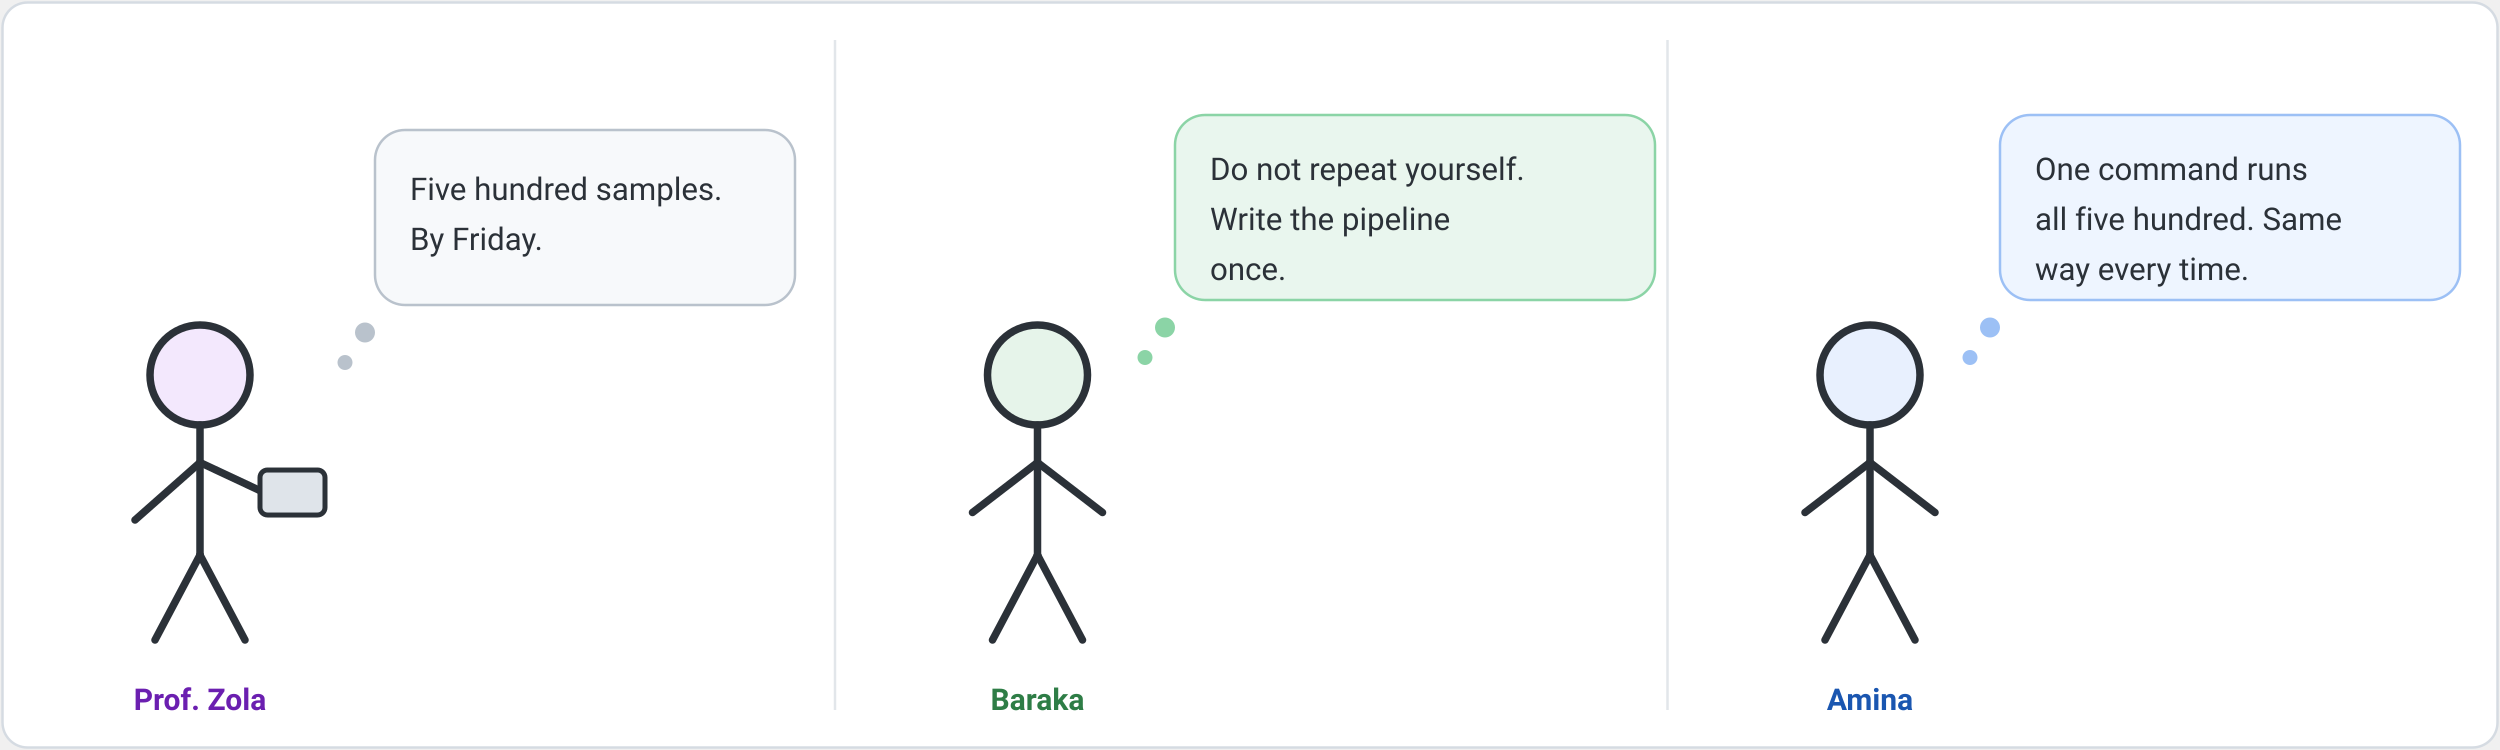
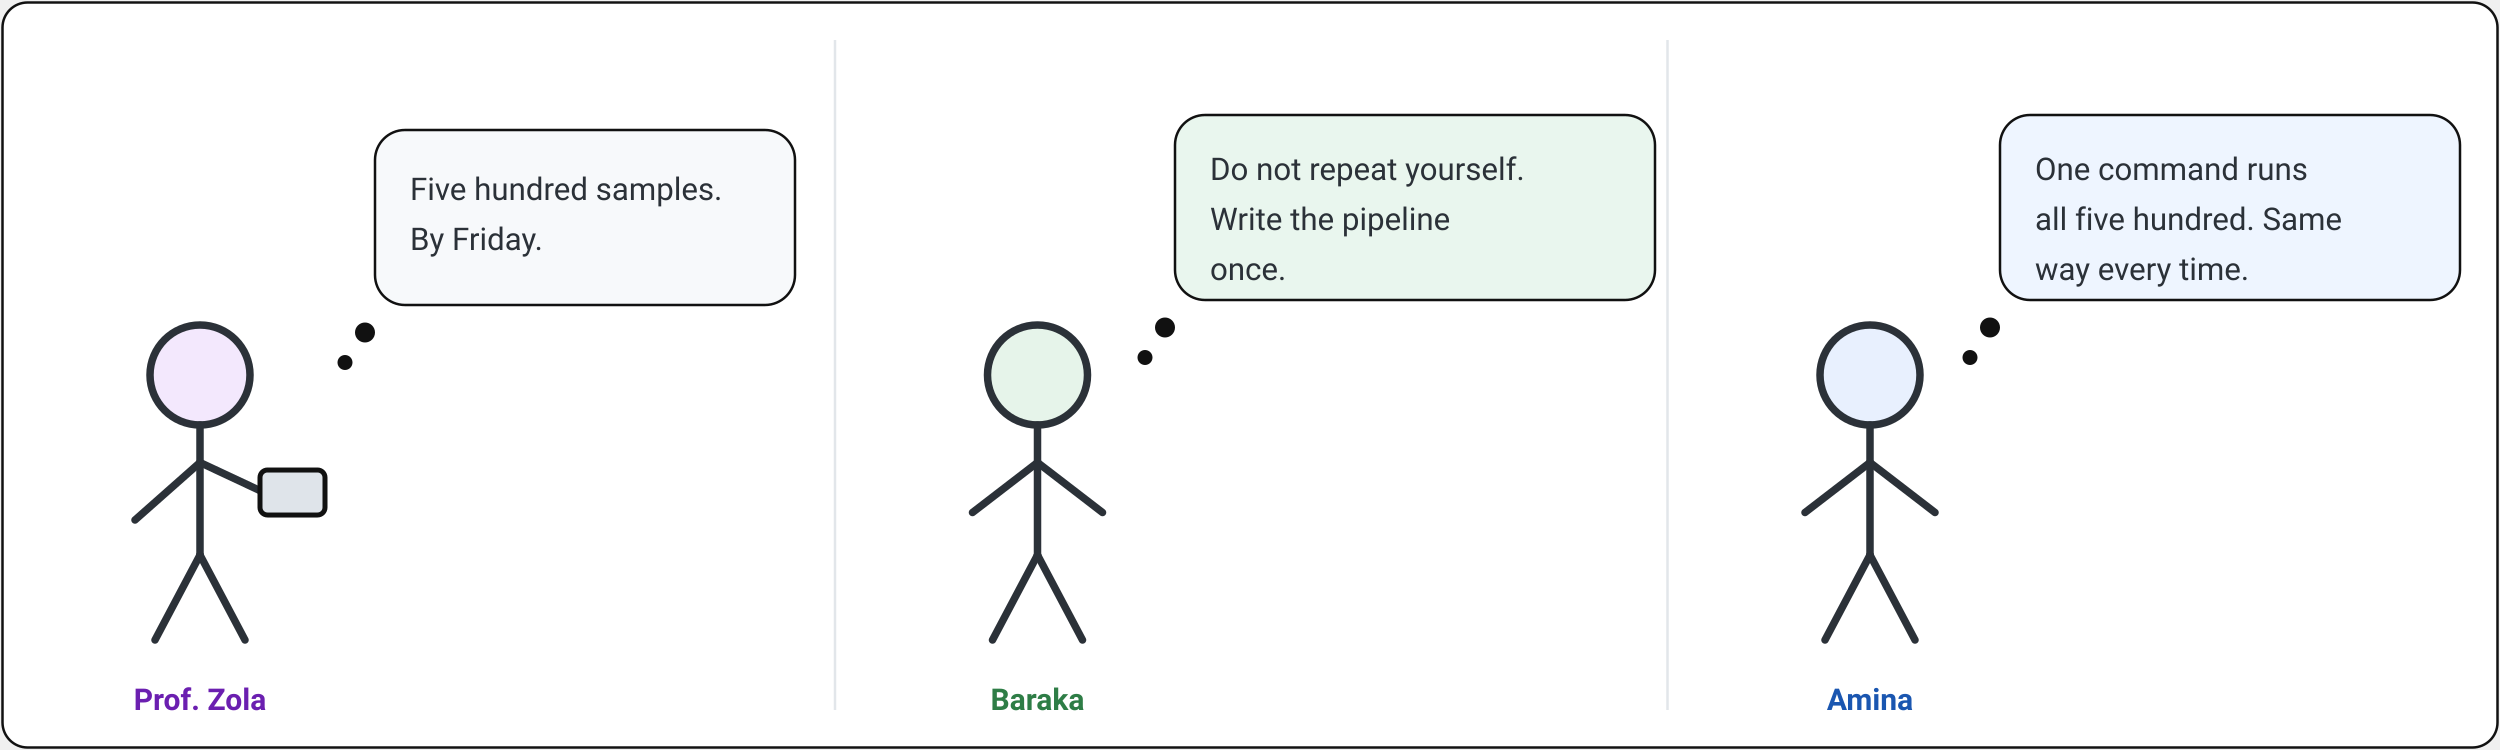
<svg xmlns="http://www.w3.org/2000/svg" viewBox="0 0 1000 300" font-family="-apple-system, Segoe UI, Roboto, Helvetica, Arial, sans-serif" role="img" aria-label="Three-panel stick-figure comic. Prof. Zola demands five hundred samples by Friday. Baraka, the programmer, says do not repeat yourself, write the pipeline once. Amina realises one command can run all five hundred, the same way every time.">
-   <rect x="1" y="1" width="998" height="298" rx="10" fill="#ffffff" stroke="#d5dbe2" />
+   <rect x="1" y="1" width="998" height="298" rx="10" fill="#ffffff" stroke="#111111" />
  <line x1="334" y1="16" x2="334" y2="284" stroke="#e2e6ea" />
  <line x1="667" y1="16" x2="667" y2="284" stroke="#e2e6ea" />
  <g stroke="#2b3138" stroke-width="3" fill="none" stroke-linecap="round">
    <circle cx="80" cy="150" r="20" fill="#f3e8fd" />
    <line x1="80" y1="170" x2="80" y2="222" />
    <line x1="80" y1="185" x2="54" y2="208" />
    <line x1="80" y1="185" x2="112" y2="200" />
    <line x1="80" y1="222" x2="62" y2="256" />
    <line x1="80" y1="222" x2="98" y2="256" />
  </g>
-   <rect x="104" y="188" width="26" height="18" rx="3" fill="#dfe4ea" stroke="#2b3138" stroke-width="2" />
+   <rect x="104" y="188" width="26" height="18" rx="3" fill="#dfe4ea" stroke="#111111" stroke-width="2" />
  <text x="80" y="284" text-anchor="middle" font-size="12" font-weight="700" fill="#6b1fb0">Prof. Zola</text>
  <g>
-     <rect x="150" y="52" width="168" height="70" rx="12" fill="#f7f9fb" stroke="#b9c2cc" />
-     <circle cx="146" cy="133" r="4" fill="#b9c2cc" />
-     <circle cx="138" cy="145" r="3" fill="#b9c2cc" />
+     <rect x="150" y="52" width="168" height="70" rx="12" fill="#f7f9fb" stroke="#111111" />
+     <circle cx="146" cy="133" r="4" fill="#111111" />
+     <circle cx="138" cy="145" r="3" fill="#111111" />
    <text x="164" y="80" font-size="12.5" fill="#2b3138">Five hundred samples.</text>
    <text x="164" y="100" font-size="12.5" fill="#2b3138">By Friday.</text>
  </g>
  <g stroke="#2b3138" stroke-width="3" fill="none" stroke-linecap="round">
    <circle cx="415" cy="150" r="20" fill="#e6f4ea" />
    <line x1="415" y1="170" x2="415" y2="222" />
    <line x1="415" y1="185" x2="389" y2="205" />
    <line x1="415" y1="185" x2="441" y2="205" />
    <line x1="415" y1="222" x2="397" y2="256" />
    <line x1="415" y1="222" x2="433" y2="256" />
  </g>
  <text x="415" y="284" text-anchor="middle" font-size="12" font-weight="700" fill="#2e7d46">Baraka</text>
  <g>
-     <rect x="470" y="46" width="192" height="74" rx="12" fill="#e9f6ee" stroke="#8bd4a6" />
-     <circle cx="466" cy="131" r="4" fill="#8bd4a6" />
-     <circle cx="458" cy="143" r="3" fill="#8bd4a6" />
+     <rect x="470" y="46" width="192" height="74" rx="12" fill="#e9f6ee" stroke="#111111" />
+     <circle cx="466" cy="131" r="4" fill="#111111" />
+     <circle cx="458" cy="143" r="3" fill="#111111" />
    <text x="484" y="72" font-size="12.5" fill="#2b3138">Do not repeat yourself.</text>
    <text x="484" y="92" font-size="12.5" fill="#2b3138">Write the pipeline</text>
    <text x="484" y="112" font-size="12.5" fill="#2b3138">once.</text>
  </g>
  <g stroke="#2b3138" stroke-width="3" fill="none" stroke-linecap="round">
    <circle cx="748" cy="150" r="20" fill="#e8f0fe" />
    <line x1="748" y1="170" x2="748" y2="222" />
    <line x1="748" y1="185" x2="722" y2="205" />
    <line x1="748" y1="185" x2="774" y2="205" />
    <line x1="748" y1="222" x2="730" y2="256" />
    <line x1="748" y1="222" x2="766" y2="256" />
  </g>
  <text x="748" y="284" text-anchor="middle" font-size="12" font-weight="700" fill="#1a56b0">Amina</text>
  <g>
-     <rect x="800" y="46" width="184" height="74" rx="12" fill="#eef5ff" stroke="#9cc0f5" />
-     <circle cx="796" cy="131" r="4" fill="#9cc0f5" />
-     <circle cx="788" cy="143" r="3" fill="#9cc0f5" />
+     <rect x="800" y="46" width="184" height="74" rx="12" fill="#eef5ff" stroke="#111111" />
+     <circle cx="796" cy="131" r="4" fill="#111111" />
+     <circle cx="788" cy="143" r="3" fill="#111111" />
    <text x="814" y="72" font-size="12.5" fill="#2b3138">One command runs</text>
    <text x="814" y="92" font-size="12.5" fill="#2b3138">all five hundred. Same</text>
    <text x="814" y="112" font-size="12.5" fill="#2b3138">way every time.</text>
  </g>
</svg>
